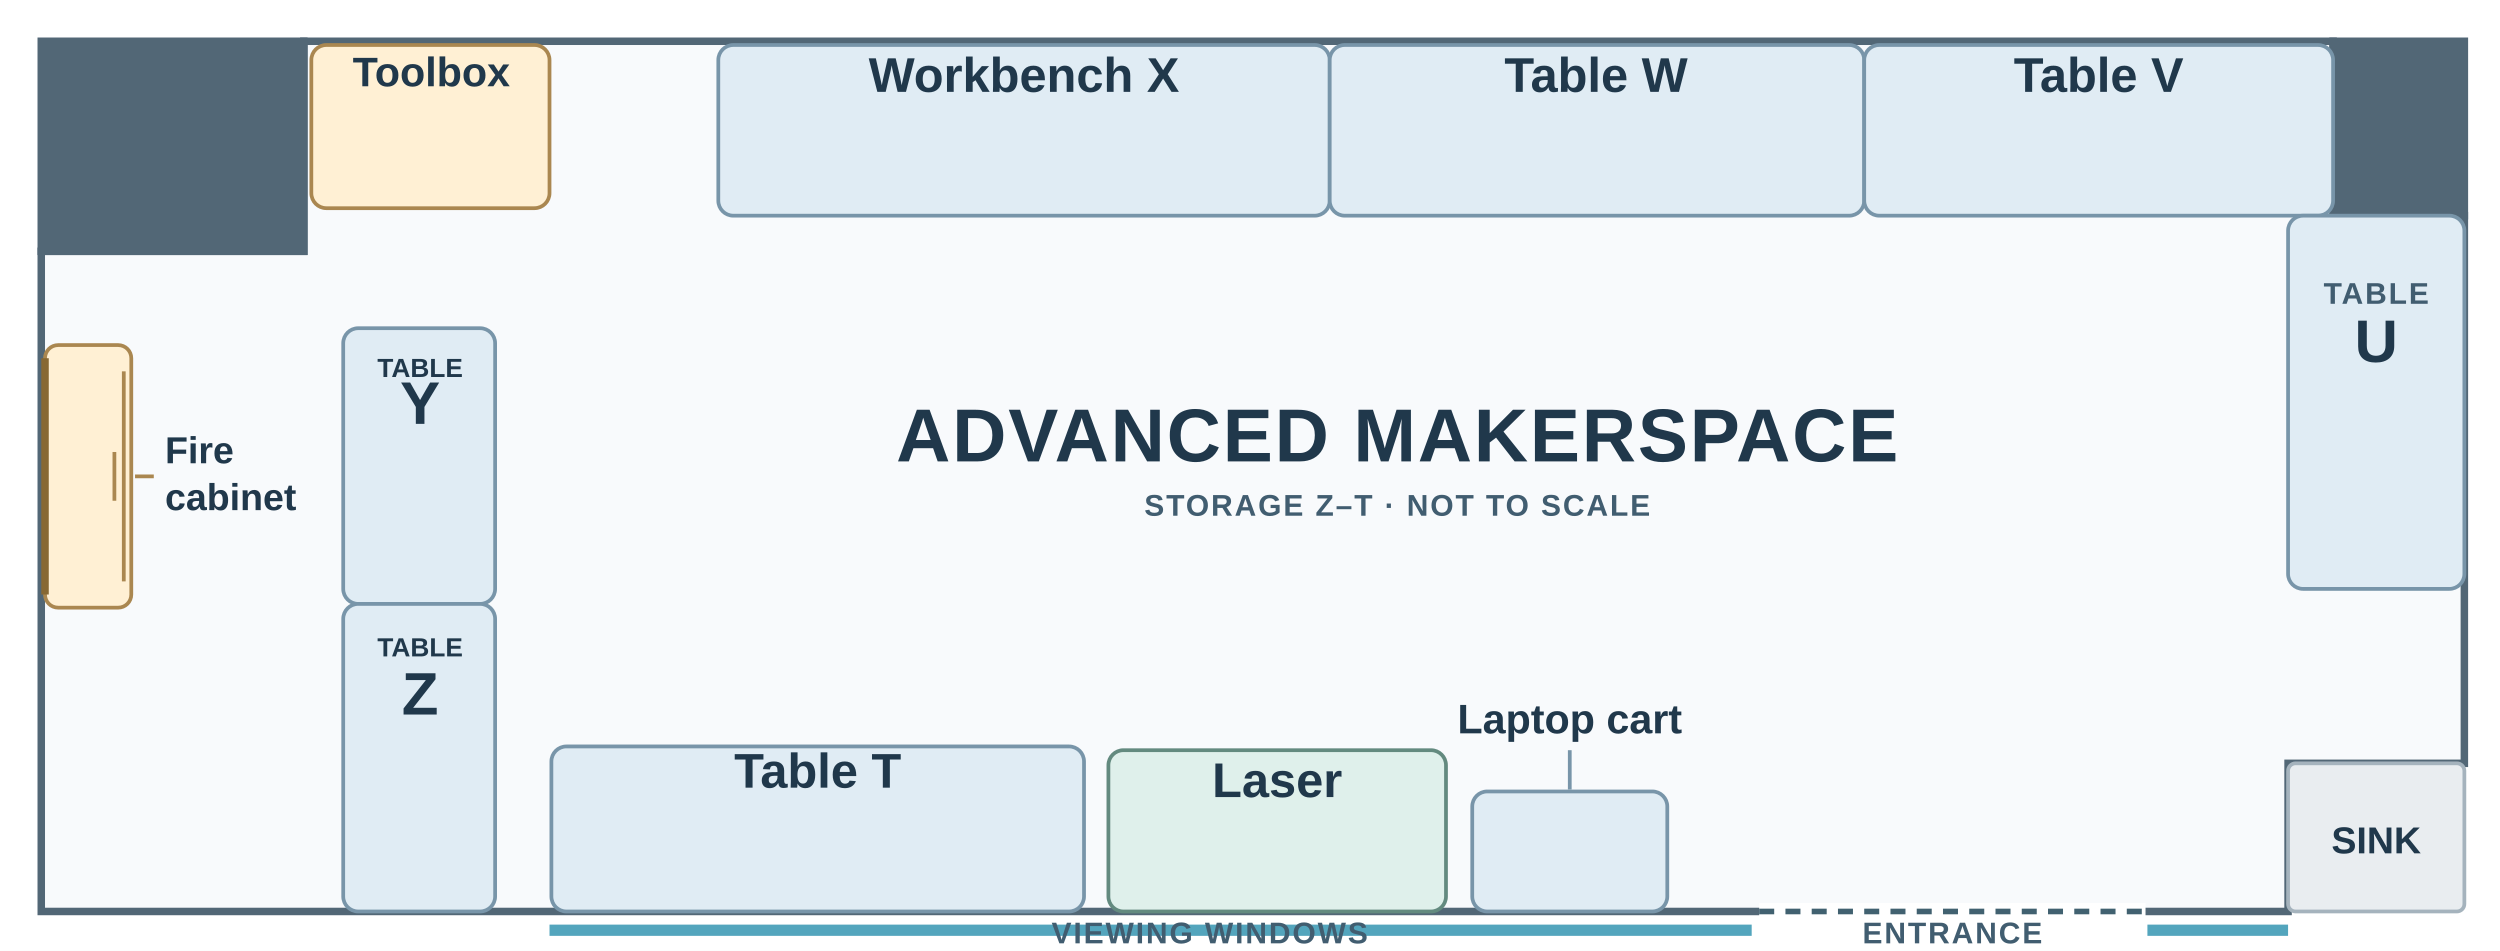
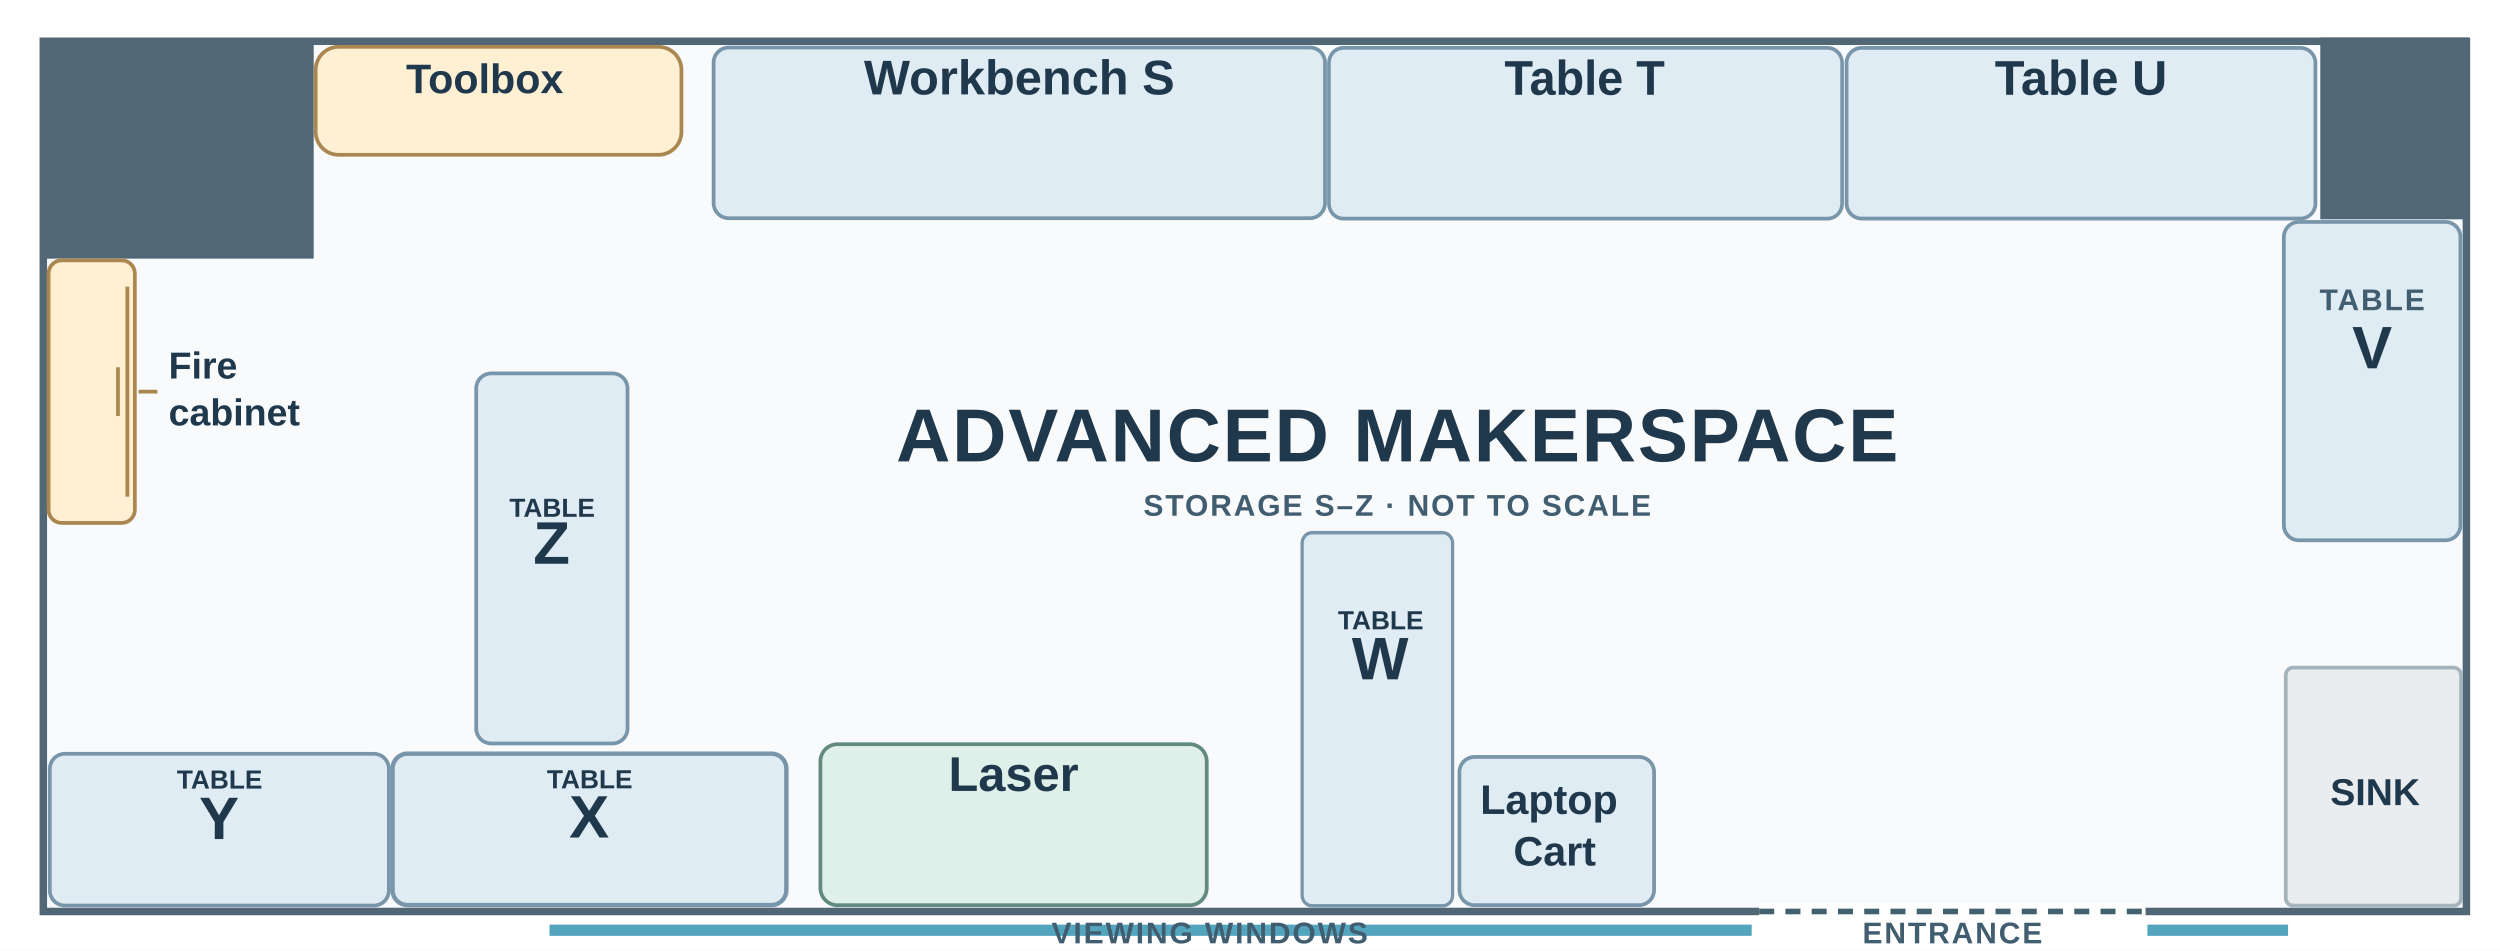
- <svg xmlns="http://www.w3.org/2000/svg" width="1333" height="507" viewBox="0 0 1333 507" role="img" aria-labelledby="title description">
-   <style>
+ <svg xmlns="http://www.w3.org/2000/svg" width="1333" height="507" viewBox="0 0 1333 507" role="img" aria-labelledby="title description" version="1.1" id="svg23">
+   <defs id="defs23" />
+   <style id="style1">
    text { font-family: "Segoe UI", Arial, sans-serif; fill: #20384b; text-anchor: middle; }
    .floor { fill: #f8fafc; stroke: #526776; stroke-width: 4; }
    .wall { fill: #526776; stroke: #526776; stroke-width: 4; }
    .surface { fill: #e0ecf4; stroke: #7895a9; stroke-width: 2; }
    .station { fill: #dff0eb; stroke: #638a7f; stroke-width: 2; }
    .cabinet { fill: #fff0d4; stroke: #aa8750; stroke-width: 2; }
    .landmark { fill: #e9edf0; stroke: #a5b3bd; stroke-width: 2; }
    .label { font-size: 26px; font-weight: 600; }
    .letter { font-size: 32px; font-weight: 700; }
    .small { font-size: 16px; font-weight: 600; letter-spacing: 1px; fill: #415d70; }
  </style>
-   <rect width="1333" height="507" fill="#fff" />
-   <path class="floor" d="M162 22H1244V115H1314V407H1220V486H22V134H162Z" />
-   <path d="M293 496H934M1145 496H1220" stroke="#53a5bd" stroke-width="6" />
-   <text class="small" x="645" y="503">VIEWING WINDOWS</text>
-   <path d="M938 486H1144" stroke="#fff" stroke-width="9" />
-   <path d="M938 486H1144" stroke="#416170" stroke-width="3" stroke-dasharray="8 6" />
-   <text class="small" x="1041" y="503">ENTRANCE</text>
-   <text x="745" y="246" font-size="40" font-weight="700" letter-spacing="1">ADVANCED MAKERSPACE</text>
-   <text class="small" x="745" y="275">STORAGE Z–T · NOT TO SCALE</text>
-   <rect id="advanced-left-wall" class="wall" x="22" y="22" width="140" height="112" />
-   <rect id="advanced-right-wall" class="wall" x="1244" y="22" width="70" height="93" />
-   <g data-location-id="loc-common-toolbench">
-     <rect class="cabinet" x="166" y="24" width="127" height="87" rx="8" />
-     <text x="230" y="46" font-size="22" font-weight="700">Toolbox</text>
+   <rect width="1333" height="507" fill="#fff" id="rect1" />
+   <path class="floor" d="M 23.089,22 H 1315.089 V 486 H 23.089 V 134 Z" id="path1" />
+   <path d="M293 496H934M1145 496H1220" stroke="#53a5bd" stroke-width="6" id="path2" />
+   <text class="small" x="645" y="503" id="text2">VIEWING WINDOWS</text>
+   <path d="M938 486H1144" stroke="#fff" stroke-width="9" id="path3" />
+   <path d="M938 486H1144" stroke="#416170" stroke-width="3" stroke-dasharray="8 6" id="path4" />
+   <text class="small" x="1041" y="503" id="text4">ENTRANCE</text>
+   <text x="745" y="246" font-size="40" font-weight="700" letter-spacing="1" id="text5">ADVANCED MAKERSPACE</text>
+   <text class="small" x="745" y="275" id="text6">STORAGE S–Z · NOT TO SCALE</text>
+   <rect id="advanced-left-wall" class="wall" x="25.266" y="23.905" width="140" height="112" />
+   <rect id="advanced-right-wall" class="wall" x="1239.167" y="22.066" width="74.768" height="92.869" />
+   <g data-location-id="loc-common-toolbench" id="g7" transform="translate(2.313291,0.9525316)">
+     <rect class="cabinet" x="166.008" y="24.008" width="195.022" height="57.591" rx="12.285" id="rect6" />
+     <text x="256.127" y="48.722" font-size="22px" font-weight="700" id="text7">Toolbox</text>
  </g>
-   <g data-location-id="loc-advanced-fire-cabinet">
-     <rect class="cabinet" x="24" y="184" width="46" height="140" rx="7" />
-     <path d="M24 191V317" stroke="#876833" stroke-width="4" />
-     <path d="M66 198V310M61 241V267" stroke="#aa8750" stroke-width="2" />
-     <path d="M72 254H82" stroke="#aa8750" stroke-width="2" />
-     <text x="88" y="247" font-size="20" font-weight="600" style="text-anchor:start">Fire</text>
-     <text x="88" y="272" font-size="20" font-weight="600" style="text-anchor:start">cabinet</text>
+   <g data-location-id="loc-advanced-fire-cabinet" id="g10" transform="translate(1.905063,-45.17722)">
+     <rect class="cabinet" x="24" y="184" width="46" height="140" rx="7" id="rect7" />
+     <path d="m 66,198 v 112 m -5,-69 v 26" stroke="#aa8750" stroke-width="2" id="path8" />
+     <path d="M 72,254 H 82" stroke="#aa8750" stroke-width="2" id="path9" />
+     <text x="88" y="247" font-size="20px" font-weight="600" style="text-anchor:start" id="text9">Fire</text>
+     <text x="88" y="272" font-size="20px" font-weight="600" style="text-anchor:start" id="text10">cabinet</text>
  </g>
-   <g data-location-id="loc-advanced-workbench-16" data-storage-letter="X">
-     <rect class="surface" x="383" y="24" width="326" height="91" rx="8" />
-     <text class="label" x="546" y="49">Workbench X</text>
+   <g data-location-id="loc-advanced-workbench-16" data-storage-letter="S" id="g11" transform="translate(-2.501726,1.347083)">
+     <rect class="surface" x="383" y="24" width="326" height="91" rx="8" id="rect10" />
+     <text class="label" x="546" y="49" id="text11">Workbench S</text>
  </g>
-   <g data-location-id="loc-advanced-table-19" data-storage-letter="W">
-     <rect class="surface" x="709" y="24" width="285" height="91" rx="8" />
-     <text class="label" x="851" y="49">Table W</text>
+   <g data-location-id="loc-advanced-table-19" data-storage-letter="T" id="g12" transform="matrix(0.9600336,0,0,1.000439,27.93135,1.509017)">
+     <rect class="surface" x="709" y="24" width="285" height="91" rx="8" id="rect11" />
+     <text class="label" x="851" y="49" id="text12">Table T</text>
  </g>
-   <g data-location-id="loc-advanced-table-3" data-storage-letter="V">
-     <rect class="surface" x="994" y="24" width="250" height="91" rx="8" />
-     <text class="label" x="1119" y="49">Table V</text>
+   <g data-location-id="loc-advanced-table-3" data-storage-letter="U" id="g13" transform="translate(-9.412588,1.539524)">
+     <rect class="surface" x="994" y="24" width="250" height="91" rx="8" id="rect12" />
+     <text class="label" x="1119" y="49" id="text13">Table U</text>
  </g>
-   <g data-location-id="loc-advanced-table-18" data-storage-letter="U">
-     <rect class="surface" x="1220" y="115" width="94" height="199" rx="8" />
-     <text class="small" x="1267" y="162">TABLE</text>
-     <text class="letter" x="1267" y="193">U</text>
+   <g data-location-id="loc-advanced-table-18" data-storage-letter="V" id="g15" transform="translate(-2.177215,3.401899)">
+     <rect class="surface" x="1219.924" y="114.924" width="94.151" height="169.759" rx="8.013" id="rect13" />
+     <text class="small" x="1267" y="162" id="text14">TABLE</text>
+     <text class="letter" x="1267" y="193" id="text15">V</text>
  </g>
-   <g data-location-id="loc-advanced-table-21" data-storage-letter="Y">
-     <rect class="surface" x="183" y="175" width="81" height="147" rx="8" />
-     <text x="224" y="201" font-size="14" font-weight="600">TABLE</text>
-     <text class="letter" x="224" y="226">Y</text>
+   <g data-location-id="loc-advanced-table-21" data-storage-letter="Z" id="g17" transform="translate(70.75949,74.56962)">
+     <rect class="surface" x="183.156" y="124.536" width="80.687" height="197.308" rx="7.969" id="rect15" />
+     <text x="223.644" y="201" font-size="14px" font-weight="600" id="text16">TABLE</text>
+     <text class="letter" x="223.344" y="226" id="text17">Z</text>
  </g>
-   <g data-location-id="loc-advanced-table-20" data-storage-letter="Z">
-     <rect class="surface" x="183" y="322" width="81" height="164" rx="8" />
-     <text x="224" y="350" font-size="14" font-weight="600">TABLE</text>
-     <text class="letter" x="224" y="381">Z</text>
+   <g data-location-id="loc-advanced-table-20" data-storage-letter="Y" id="g19" transform="translate(3.129747,-0.2721519)">
+     <rect class="surface" x="-483.1" y="23.432" width="80.909" height="180.782" rx="7.991" id="rect17" transform="rotate(-90)" />
+     <text class="letter" x="113.667" y="447.667" id="text17-1" style="font-weight:700;font-size:32px;font-family:'Segoe UI', Arial, sans-serif;text-anchor:middle;fill:#20384b">Y</text>
+     <text x="113.966" y="420.759" font-size="14px" font-weight="600" id="text18">TABLE</text>
  </g>
-   <g data-location-id="loc-advanced-table-11" data-storage-letter="T">
-     <rect class="surface" x="294" y="398" width="284" height="88" rx="8" />
-     <text class="label" x="436" y="420">Table T</text>
+   <g data-location-id="loc-table-u" data-storage-letter="X" id="g19-8" transform="translate(185.7719,-0.4242639)">
+     <rect class="surface" x="-483.016" y="23.516" width="80.741" height="210.006" rx="7.974" id="rect17-8" transform="rotate(-90)" style="fill:#e0ecf4;stroke:#7895a9;stroke-width:2.36" />
+     <text class="letter" x="128.363" y="447.003" id="text17-1-5" style="font-weight:700;font-size:32px;font-family:'Segoe UI', Arial, sans-serif;text-anchor:middle;fill:#20384b">X</text>
+     <text x="128.663" y="420.759" font-size="14px" font-weight="600" id="text18-2" style="font-family:'Segoe UI', Arial, sans-serif;text-anchor:middle;fill:#20384b">TABLE</text>
  </g>
-   <g data-location-id="loc-advanced-laser">
-     <rect class="station" x="591" y="400" width="180" height="86" rx="8" />
-     <text class="label" x="681" y="425">Laser</text>
+   <g data-location-id="loc-advanced-table-11" data-storage-letter="W" id="g20" transform="matrix(0.8685395,0,0,0.9097458,369.3389,20.02524)">
+     <rect class="surface" x="-508.858" y="374.142" width="218.674" height="92.382" rx="6.16" id="rect19" transform="rotate(-90)" />
+     <text class="letter" x="412.364" y="384.953" id="text17-1-1" style="font-weight:700;font-size:35.999px;font-family:'Segoe UI', Arial, sans-serif;text-anchor:middle;fill:#20384b;stroke-width:1.125" transform="scale(1.023447,0.9770905)">W</text>
+     <text x="412.702" y="354.959" font-size="15.75px" font-weight="600" id="text18-2-7" style="font-family:'Segoe UI', Arial, sans-serif;text-anchor:middle;fill:#20384b;stroke-width:1.125" transform="scale(1.023447,0.9770905)">TABLE</text>
  </g>
-   <g data-location-id="loc-advanced-laptop-cart">
-     <rect class="surface" x="785" y="422" width="104" height="64" rx="8" />
-     <path d="M837 421V400" stroke="#7895a9" stroke-width="2" />
-     <text x="837" y="391" font-size="22" font-weight="600">Laptop cart</text>
+   <g data-location-id="loc-advanced-laser" id="g21" transform="translate(-140.5665,-3.265823)">
+     <rect class="station" x="578.006" y="400.069" width="205.989" height="85.862" rx="9.155" id="rect20" />
+     <text class="label" x="681" y="425" id="text21">Laser</text>
  </g>
-   <rect class="landmark" x="1220" y="407" width="94" height="79" rx="4" />
-   <text x="1267" y="455" font-size="20" font-weight="600">SINK</text>
+   <g data-location-id="loc-advanced-laptop-cart" id="g22" transform="translate(-6.939873,-3.265823)">
+     <rect class="surface" x="785.11" y="406.869" width="103.78" height="79.021" rx="7.983" id="rect21" />
+     <text x="835.911" y="437.266" font-size="22px" font-weight="600" id="text22">
+       <tspan id="tspan26" x="835.911" y="437.266">Laptop</tspan>
+       <tspan id="tspan27" x="835.911" y="464.766">Cart</tspan>
+     </text>
+   </g>
+   <rect class="landmark" x="1218.767" y="355.963" width="93.472" height="126.915" rx="3.978" id="rect22" />
+   <text x="1266.409" y="429.28" font-size="20px" font-weight="600" id="text23">SINK</text>
</svg>
